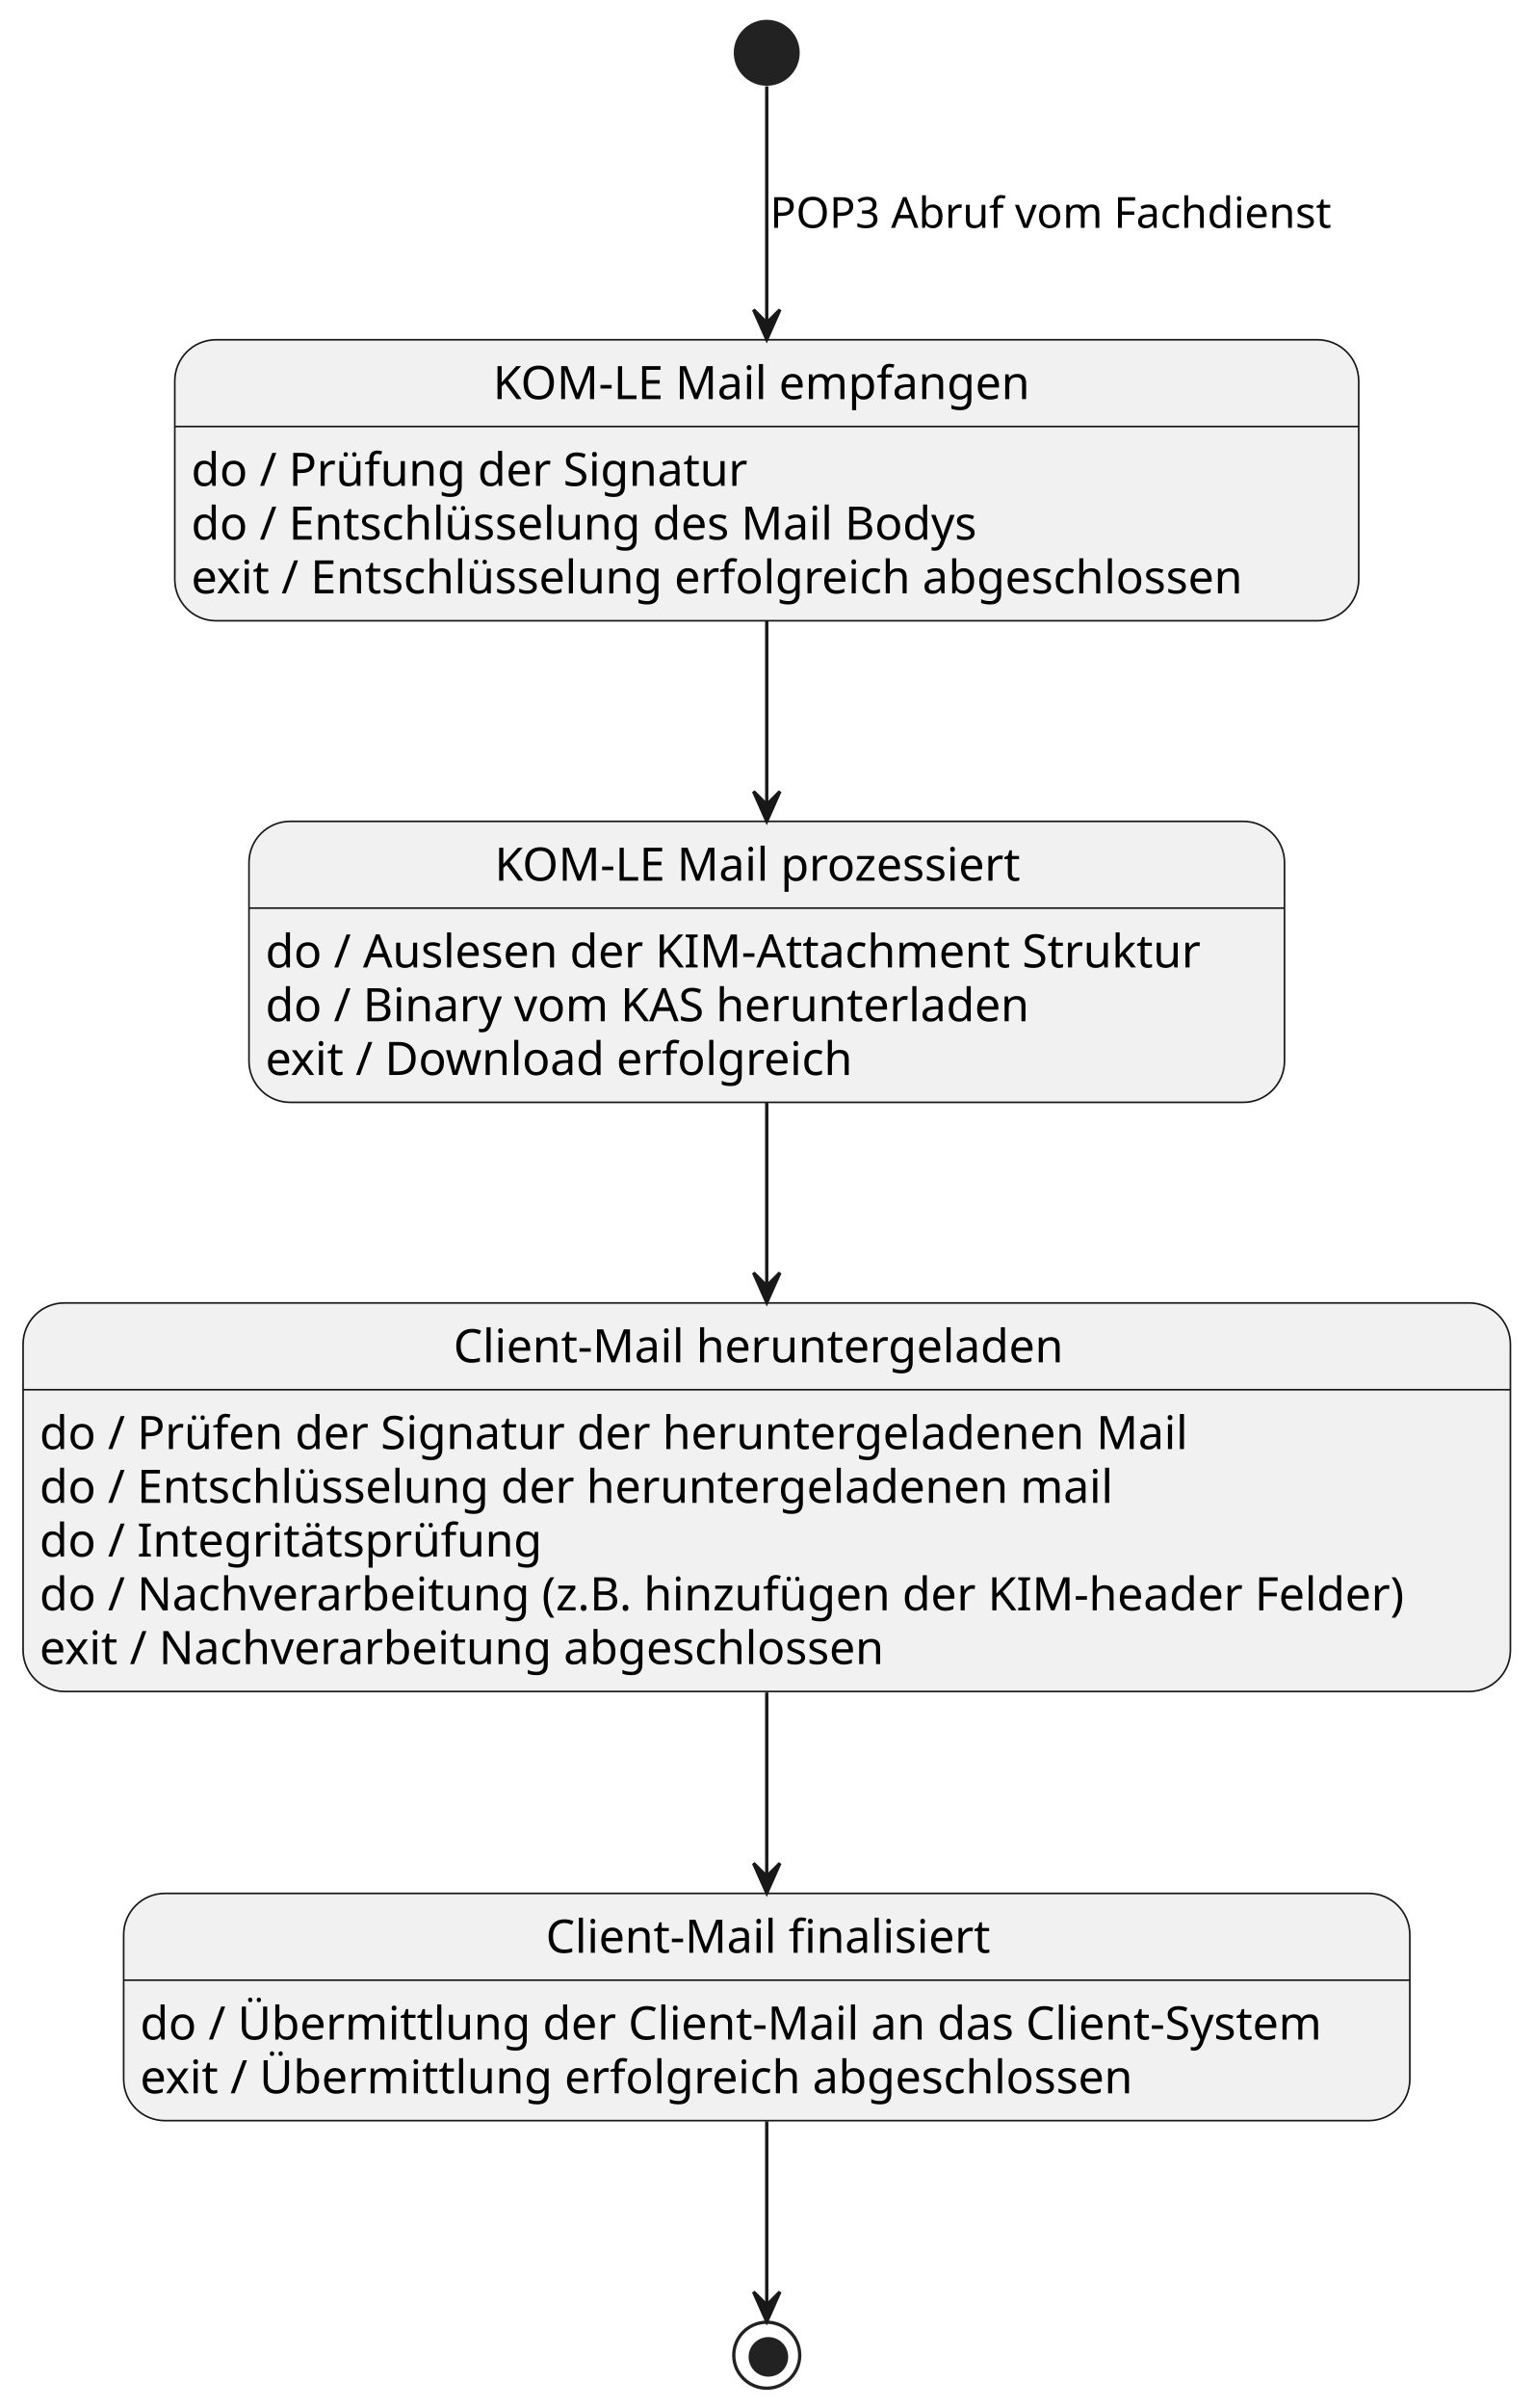
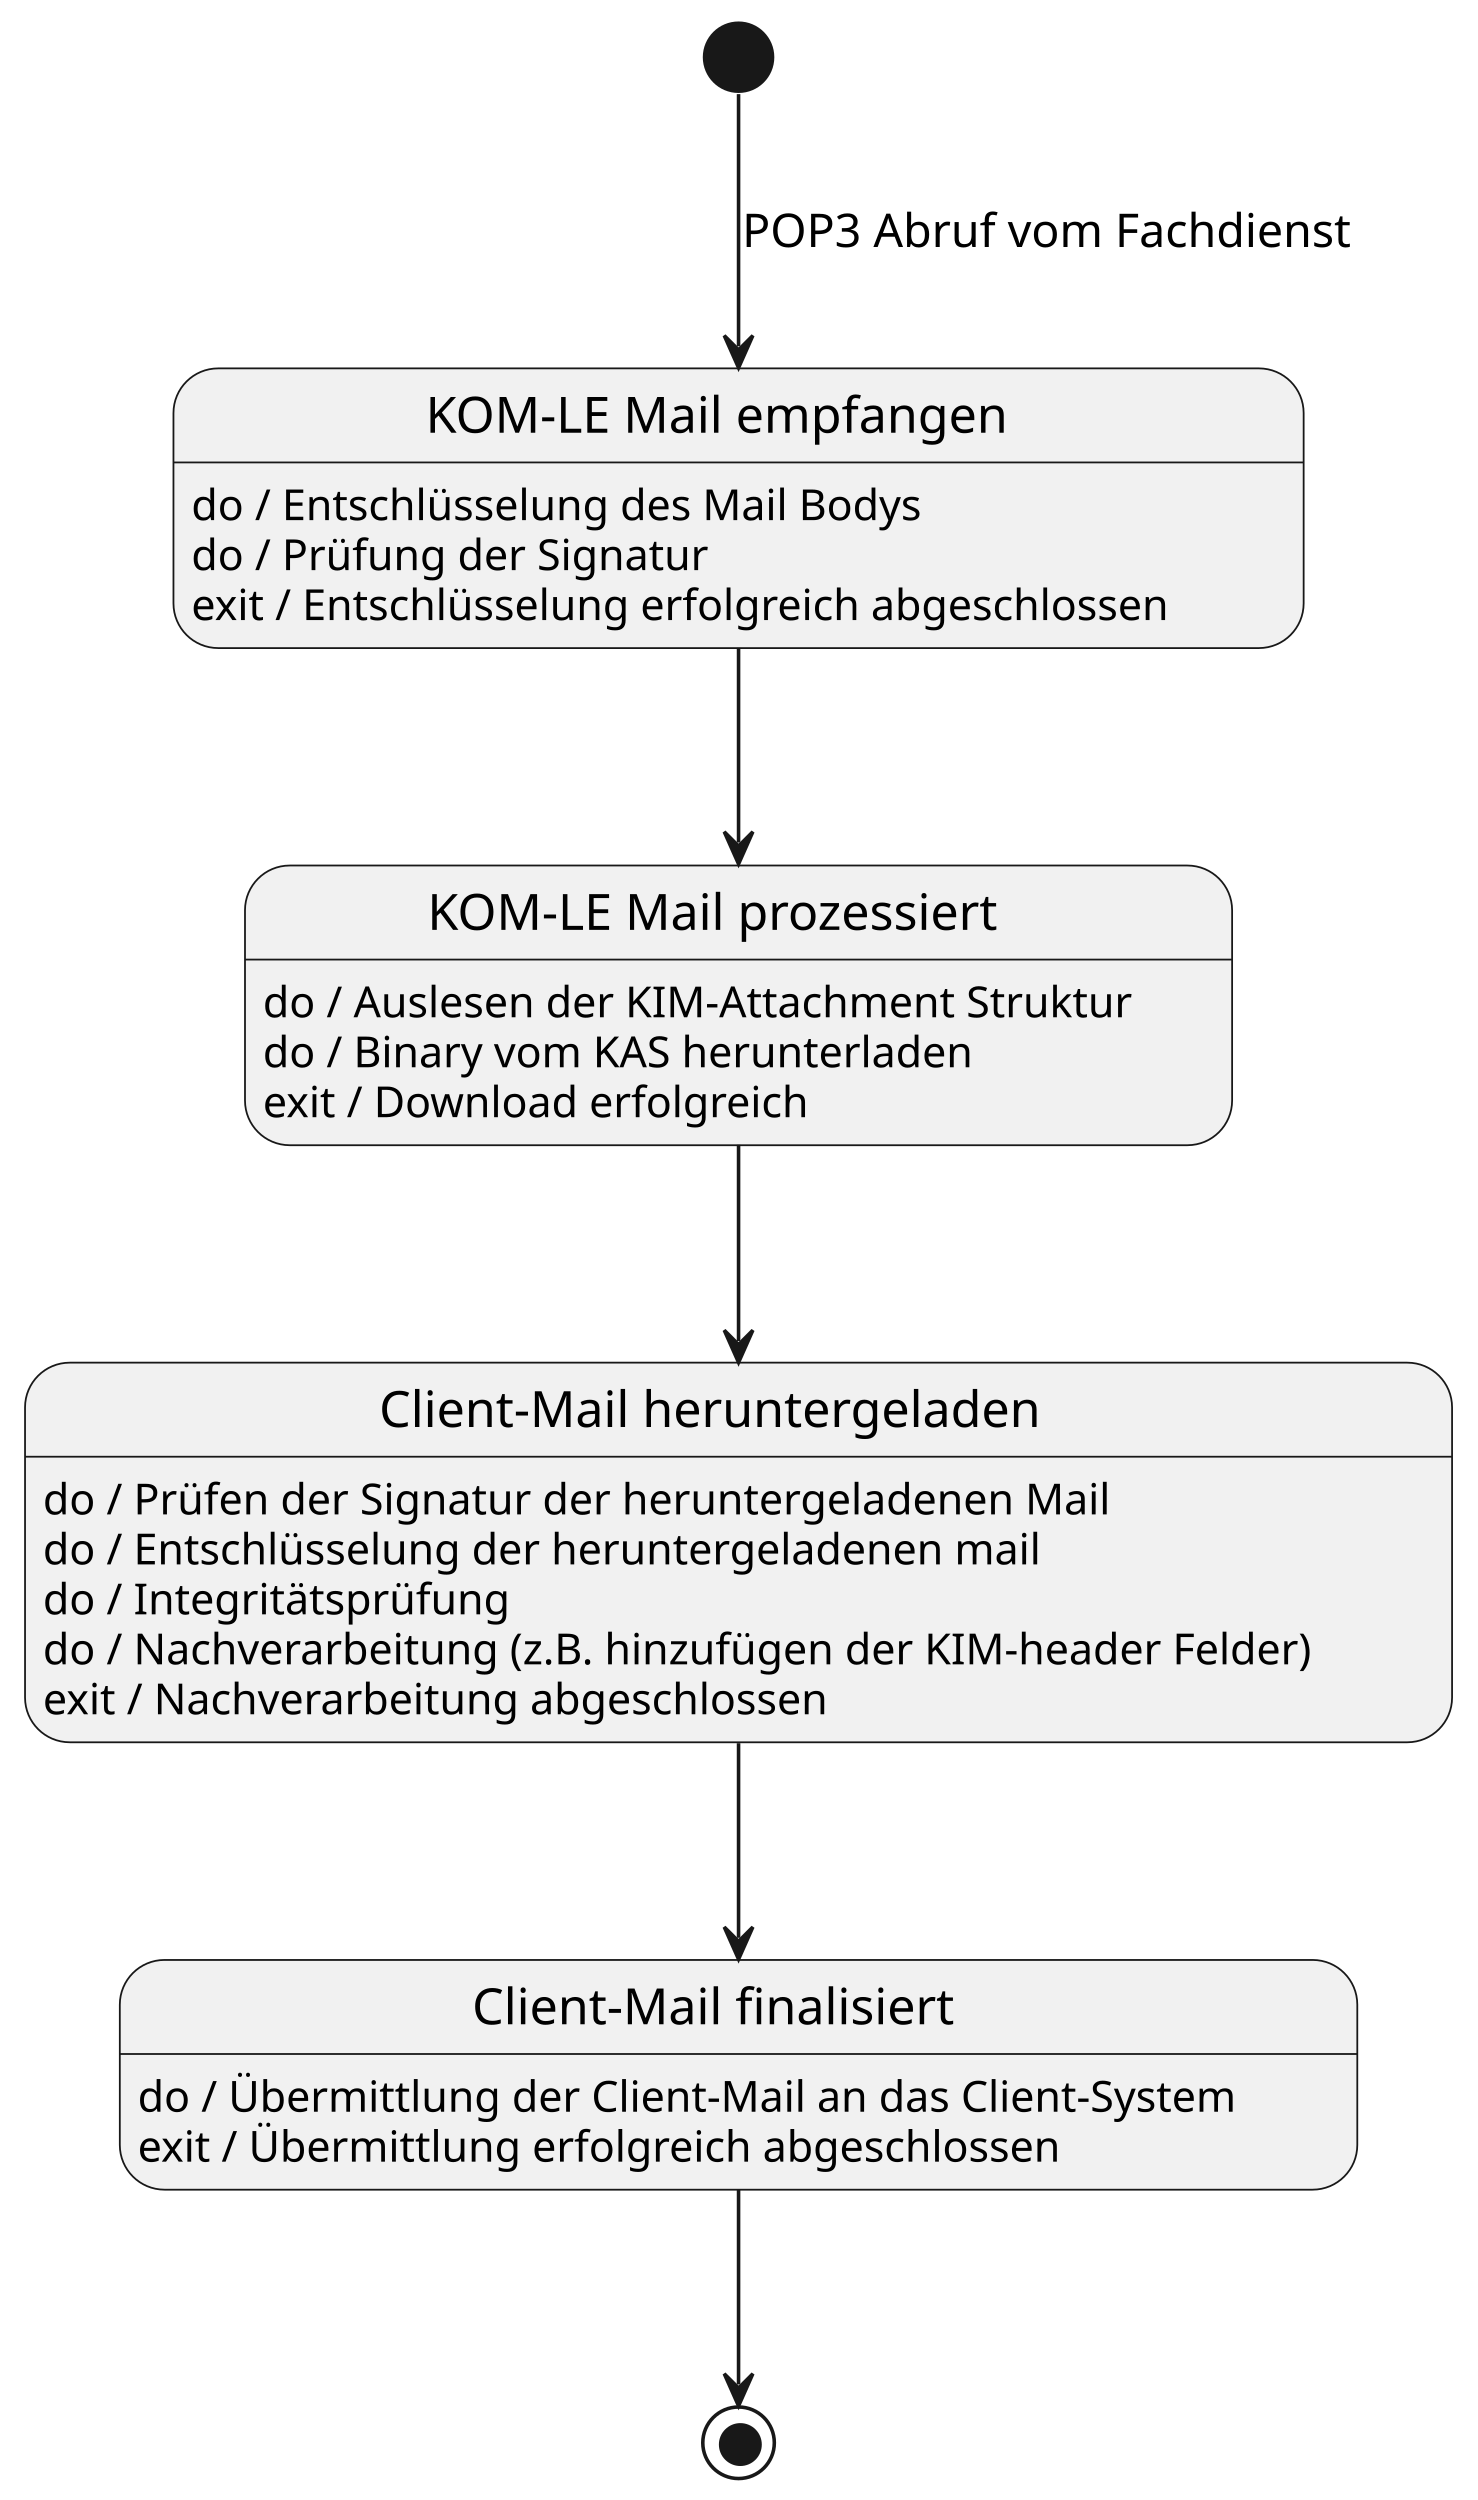
- <svg xmlns="http://www.w3.org/2000/svg" contentStyleType="text/css" height="730px" preserveAspectRatio="none" style="width:465px;height:730px;background:#FFFFFF;" version="1.1" viewBox="0 0 465 730" width="465px" zoomAndPan="magnify">
+ <svg xmlns="http://www.w3.org/2000/svg" contentStyleType="text/css" height="699px" preserveAspectRatio="none" style="width:413px;height:699px;background:#FFFFFF;" version="1.1" viewBox="0 0 413 699" width="413px" zoomAndPan="magnify">
  <defs />
  <g>
    <g id="rkm">
-       <rect fill="#F1F1F1" height="85.188" rx="12.5" ry="12.5" style="stroke:#181818;stroke-width:0.5;" width="359" x="53" y="103" />
-       <line style="stroke:#181818;stroke-width:0.5;" x1="53" x2="412" y1="129.297" y2="129.297" />
-       <text fill="#000000" font-family="sans-serif" font-size="14" lengthAdjust="spacing" textLength="166" x="149.5" y="120.995">KOM-LE Mail empfangen</text>
-       <text fill="#000000" font-family="sans-serif" font-size="14" lengthAdjust="spacing" textLength="173" x="58" y="147.292">do / Prüfung der Signatur</text>
-       <text fill="#000000" font-family="sans-serif" font-size="14" lengthAdjust="spacing" textLength="253" x="58" y="163.589">do / Entschlüsselung des Mail Bodys</text>
-       <text fill="#000000" font-family="sans-serif" font-size="14" lengthAdjust="spacing" textLength="339" x="58" y="179.886">exit / Entschlüsselung erfolgreich abgeschlossen</text>
+       <rect fill="#F1F1F1" height="78.203" rx="12.5" ry="12.5" style="stroke:#181818;stroke-width:0.5;" width="316" x="48.5" y="103" />
+       <line style="stroke:#181818;stroke-width:0.5;" x1="48.5" x2="364.5" y1="129.297" y2="129.297" />
+       <text fill="#000000" font-family="sans-serif" font-size="14" lengthAdjust="spacing" textLength="175" x="119" y="120.995">KOM-LE Mail empfangen</text>
+       <text fill="#000000" font-family="sans-serif" font-size="12" lengthAdjust="spacing" textLength="220" x="53.5" y="145.435">do / Entschlüsselung des Mail Bodys</text>
+       <text fill="#000000" font-family="sans-serif" font-size="12" lengthAdjust="spacing" textLength="150" x="53.5" y="159.404">do / Prüfung der Signatur</text>
+       <text fill="#000000" font-family="sans-serif" font-size="12" lengthAdjust="spacing" textLength="296" x="53.5" y="173.373">exit / Entschlüsselung erfolgreich abgeschlossen</text>
    </g>
    <g id="dkm">
-       <rect fill="#F1F1F1" height="85.188" rx="12.5" ry="12.5" style="stroke:#181818;stroke-width:0.5;" width="314" x="75.5" y="249" />
-       <line style="stroke:#181818;stroke-width:0.5;" x1="75.5" x2="389.5" y1="275.297" y2="275.297" />
-       <text fill="#000000" font-family="sans-serif" font-size="14" lengthAdjust="spacing" textLength="165" x="150" y="266.995">KOM-LE Mail prozessiert</text>
-       <text fill="#000000" font-family="sans-serif" font-size="14" lengthAdjust="spacing" textLength="294" x="80.5" y="293.292">do / Auslesen der KIM-Attachment Struktur</text>
-       <text fill="#000000" font-family="sans-serif" font-size="14" lengthAdjust="spacing" textLength="239" x="80.5" y="309.589">do / Binary vom KAS herunterladen</text>
-       <text fill="#000000" font-family="sans-serif" font-size="14" lengthAdjust="spacing" textLength="183" x="80.5" y="325.886">exit / Download erfolgreich</text>
+       <rect fill="#F1F1F1" height="78.203" rx="12.5" ry="12.5" style="stroke:#181818;stroke-width:0.5;" width="276" x="68.5" y="242" />
+       <line style="stroke:#181818;stroke-width:0.5;" x1="68.5" x2="344.5" y1="268.297" y2="268.297" />
+       <text fill="#000000" font-family="sans-serif" font-size="14" lengthAdjust="spacing" textLength="174" x="119.5" y="259.995">KOM-LE Mail prozessiert</text>
+       <text fill="#000000" font-family="sans-serif" font-size="12" lengthAdjust="spacing" textLength="256" x="73.5" y="284.435">do / Auslesen der KIM-Attachment Struktur</text>
+       <text fill="#000000" font-family="sans-serif" font-size="12" lengthAdjust="spacing" textLength="211" x="73.5" y="298.404">do / Binary vom KAS herunterladen</text>
+       <text fill="#000000" font-family="sans-serif" font-size="12" lengthAdjust="spacing" textLength="164" x="73.5" y="312.373">exit / Download erfolgreich</text>
    </g>
    <g id="kdcm">
-       <rect fill="#F1F1F1" height="117.781" rx="12.5" ry="12.5" style="stroke:#181818;stroke-width:0.5;" width="451" x="7" y="395" />
-       <line style="stroke:#181818;stroke-width:0.5;" x1="7" x2="458" y1="421.297" y2="421.297" />
-       <text fill="#000000" font-family="sans-serif" font-size="14" lengthAdjust="spacing" textLength="190" x="137.5" y="412.995">Client-Mail heruntergeladen</text>
-       <text fill="#000000" font-family="sans-serif" font-size="14" lengthAdjust="spacing" textLength="359" x="12" y="439.292">do / Prüfen der Signatur der heruntergeladenen Mail</text>
-       <text fill="#000000" font-family="sans-serif" font-size="14" lengthAdjust="spacing" textLength="342" x="12" y="455.589">do / Entschlüsselung der heruntergeladenen mail</text>
-       <text fill="#000000" font-family="sans-serif" font-size="14" lengthAdjust="spacing" textLength="154" x="12" y="471.886">do / Integritätsprüfung</text>
-       <text fill="#000000" font-family="sans-serif" font-size="14" lengthAdjust="spacing" textLength="431" x="12" y="488.183">do / Nachverarbeitung (z.B. hinzufügen der KIM-header Felder)</text>
-       <text fill="#000000" font-family="sans-serif" font-size="14" lengthAdjust="spacing" textLength="269" x="12" y="504.479">exit / Nachverarbeitung abgeschlossen</text>
+       <rect fill="#F1F1F1" height="106.141" rx="12.5" ry="12.5" style="stroke:#181818;stroke-width:0.5;" width="399" x="7" y="381" />
+       <line style="stroke:#181818;stroke-width:0.5;" x1="7" x2="406" y1="407.297" y2="407.297" />
+       <text fill="#000000" font-family="sans-serif" font-size="14" lengthAdjust="spacing" textLength="201" x="106" y="398.995">Client-Mail heruntergeladen</text>
+       <text fill="#000000" font-family="sans-serif" font-size="12" lengthAdjust="spacing" textLength="314" x="12" y="423.435">do / Prüfen der Signatur der heruntergeladenen Mail</text>
+       <text fill="#000000" font-family="sans-serif" font-size="12" lengthAdjust="spacing" textLength="296" x="12" y="437.404">do / Entschlüsselung der heruntergeladenen mail</text>
+       <text fill="#000000" font-family="sans-serif" font-size="12" lengthAdjust="spacing" textLength="134" x="12" y="451.373">do / Integritätsprüfung</text>
+       <text fill="#000000" font-family="sans-serif" font-size="12" lengthAdjust="spacing" textLength="379" x="12" y="465.342">do / Nachverarbeitung (z.B. hinzufügen der KIM-header Felder)</text>
+       <text fill="#000000" font-family="sans-serif" font-size="12" lengthAdjust="spacing" textLength="236" x="12" y="479.31">exit / Nachverarbeitung abgeschlossen</text>
    </g>
    <g id="cm">
-       <rect fill="#F1F1F1" height="68.891" rx="12.5" ry="12.5" style="stroke:#181818;stroke-width:0.5;" width="390" x="37.5" y="574" />
-       <line style="stroke:#181818;stroke-width:0.5;" x1="37.5" x2="427.5" y1="600.297" y2="600.297" />
-       <text fill="#000000" font-family="sans-serif" font-size="14" lengthAdjust="spacing" textLength="134" x="165.5" y="591.995">Client-Mail finalisiert</text>
-       <text fill="#000000" font-family="sans-serif" font-size="14" lengthAdjust="spacing" textLength="370" x="42.5" y="618.292">do / Übermittlung der Client-Mail an das Client-System</text>
-       <text fill="#000000" font-family="sans-serif" font-size="14" lengthAdjust="spacing" textLength="313" x="42.5" y="634.589">exit / Übermittlung erfolgreich abgeschlossen</text>
+       <rect fill="#F1F1F1" height="64.234" rx="12.5" ry="12.5" style="stroke:#181818;stroke-width:0.5;" width="346" x="33.5" y="548" />
+       <line style="stroke:#181818;stroke-width:0.5;" x1="33.5" x2="379.5" y1="574.297" y2="574.297" />
+       <text fill="#000000" font-family="sans-serif" font-size="14" lengthAdjust="spacing" textLength="149" x="132" y="565.995">Client-Mail finalisiert</text>
+       <text fill="#000000" font-family="sans-serif" font-size="12" lengthAdjust="spacing" textLength="326" x="38.5" y="590.436">do / Übermittlung der Client-Mail an das Client-System</text>
+       <text fill="#000000" font-family="sans-serif" font-size="12" lengthAdjust="spacing" textLength="277" x="38.5" y="604.404">exit / Übermittlung erfolgreich abgeschlossen</text>
    </g>
-     <ellipse cx="232.5" cy="16" fill="#222222" rx="10" ry="10" style="stroke:none;stroke-width:1.0;" />
-     <ellipse cx="232.5" cy="714" fill="none" rx="10" ry="10" style="stroke:#222222;stroke-width:1.0;" />
-     <ellipse cx="233" cy="714.5" fill="#222222" rx="6" ry="6" style="stroke:none;stroke-width:1.0;" />
-     <g id="link_*start_rkm">
-       <path d="M232.5,26.17 C232.5,41.05 232.5,71.44 232.5,97.7 " fill="none" id="*start-to-rkm" style="stroke:#181818;stroke-width:1.0;" />
-       <polygon fill="#181818" points="232.5,102.89,236.5,93.89,232.5,97.89,228.5,93.89,232.5,102.89" style="stroke:#181818;stroke-width:1.0;" />
-       <text fill="#000000" font-family="sans-serif" font-size="13" lengthAdjust="spacing" textLength="177" x="233.5" y="69.067">POP3 Abruf vom Fachdienst</text>
+     <ellipse cx="206.5" cy="16" fill="#181818" rx="10" ry="10" style="stroke:none;stroke-width:1.0;" />
+     <ellipse cx="206.5" cy="683" fill="none" rx="10" ry="10" style="stroke:#181818;stroke-width:1.0;" />
+     <ellipse cx="207" cy="683.5" fill="#181818" rx="6" ry="6" style="stroke:none;stroke-width:1.0;" />
+     <g id="link_*start*_rkm">
+       <path d="M206.5,26.32 C206.5,42.372 206.5,70.087 206.5,96.828 " fill="none" id="*start*-to-rkm" style="stroke:#181818;stroke-width:1.0;" />
+       <polygon fill="#181818" points="206.5,102.828,210.5,93.828,206.5,97.828,202.5,93.828,206.5,102.828" style="stroke:#181818;stroke-width:1.0;" />
+       <text fill="#000000" font-family="sans-serif" font-size="13" lengthAdjust="spacing" textLength="179" x="207.5" y="69.067">POP3 Abruf vom Fachdienst</text>
    </g>
    <g id="link_rkm_dkm">
-       <path d="M232.5,188.15 C232.5,205.46 232.5,225.64 232.5,243.49 " fill="none" id="rkm-to-dkm" style="stroke:#181818;stroke-width:1.0;" />
-       <polygon fill="#181818" points="232.5,248.94,236.5,239.94,232.5,243.94,228.5,239.94,232.5,248.94" style="stroke:#181818;stroke-width:1.0;" />
+       <path d="M206.5,181.162 C206.5,200.006 206.5,216.687 206.5,235.567 " fill="none" id="rkm-to-dkm" style="stroke:#181818;stroke-width:1.0;" />
+       <polygon fill="#181818" points="206.5,241.567,210.5,232.567,206.5,236.567,202.5,232.567,206.5,241.567" style="stroke:#181818;stroke-width:1.0;" />
    </g>
    <g id="link_dkm_kdcm">
-       <path d="M232.5,334.25 C232.5,351.15 232.5,371.02 232.5,389.63 " fill="none" id="dkm-to-kdcm" style="stroke:#181818;stroke-width:1.0;" />
-       <polygon fill="#181818" points="232.5,394.85,236.5,385.85,232.5,389.85,228.5,385.85,232.5,394.85" style="stroke:#181818;stroke-width:1.0;" />
+       <path d="M206.5,320.104 C206.5,338.538 206.5,354.952 206.5,374.935 " fill="none" id="dkm-to-kdcm" style="stroke:#181818;stroke-width:1.0;" />
+       <polygon fill="#181818" points="206.5,380.935,210.5,371.935,206.5,375.935,202.5,371.935,206.5,380.935" style="stroke:#181818;stroke-width:1.0;" />
    </g>
    <g id="link_kdcm_cm">
-       <path d="M232.5,513.09 C232.5,531.7 232.5,551.85 232.5,568.73 " fill="none" id="kdcm-to-cm" style="stroke:#181818;stroke-width:1.0;" />
-       <polygon fill="#181818" points="232.5,573.86,236.5,564.86,232.5,568.86,228.5,564.86,232.5,573.86" style="stroke:#181818;stroke-width:1.0;" />
+       <path d="M206.5,487.395 C206.5,507.66 206.5,524.167 206.5,541.801 " fill="none" id="kdcm-to-cm" style="stroke:#181818;stroke-width:1.0;" />
+       <polygon fill="#181818" points="206.5,547.801,210.5,538.801,206.5,542.801,202.5,538.801,206.5,547.801" style="stroke:#181818;stroke-width:1.0;" />
    </g>
-     <g id="link_cm_*end">
-       <path d="M232.5,643.1 C232.5,661.86 232.5,684.26 232.5,698.56 " fill="none" id="cm-to-*end" style="stroke:#181818;stroke-width:1.0;" />
-       <polygon fill="#181818" points="232.5,703.8,236.5,694.8,232.5,698.8,228.5,694.8,232.5,703.8" style="stroke:#181818;stroke-width:1.0;" />
+     <g id="link_cm_*end*">
+       <path d="M206.5,612.128 C206.5,632.994 206.5,653.061 206.5,666.699 " fill="none" id="cm-to-*end*" style="stroke:#181818;stroke-width:1.0;" />
+       <polygon fill="#181818" points="206.5,672.699,210.5,663.699,206.5,667.699,202.5,663.699,206.5,672.699" style="stroke:#181818;stroke-width:1.0;" />
    </g>
  </g>
</svg>
